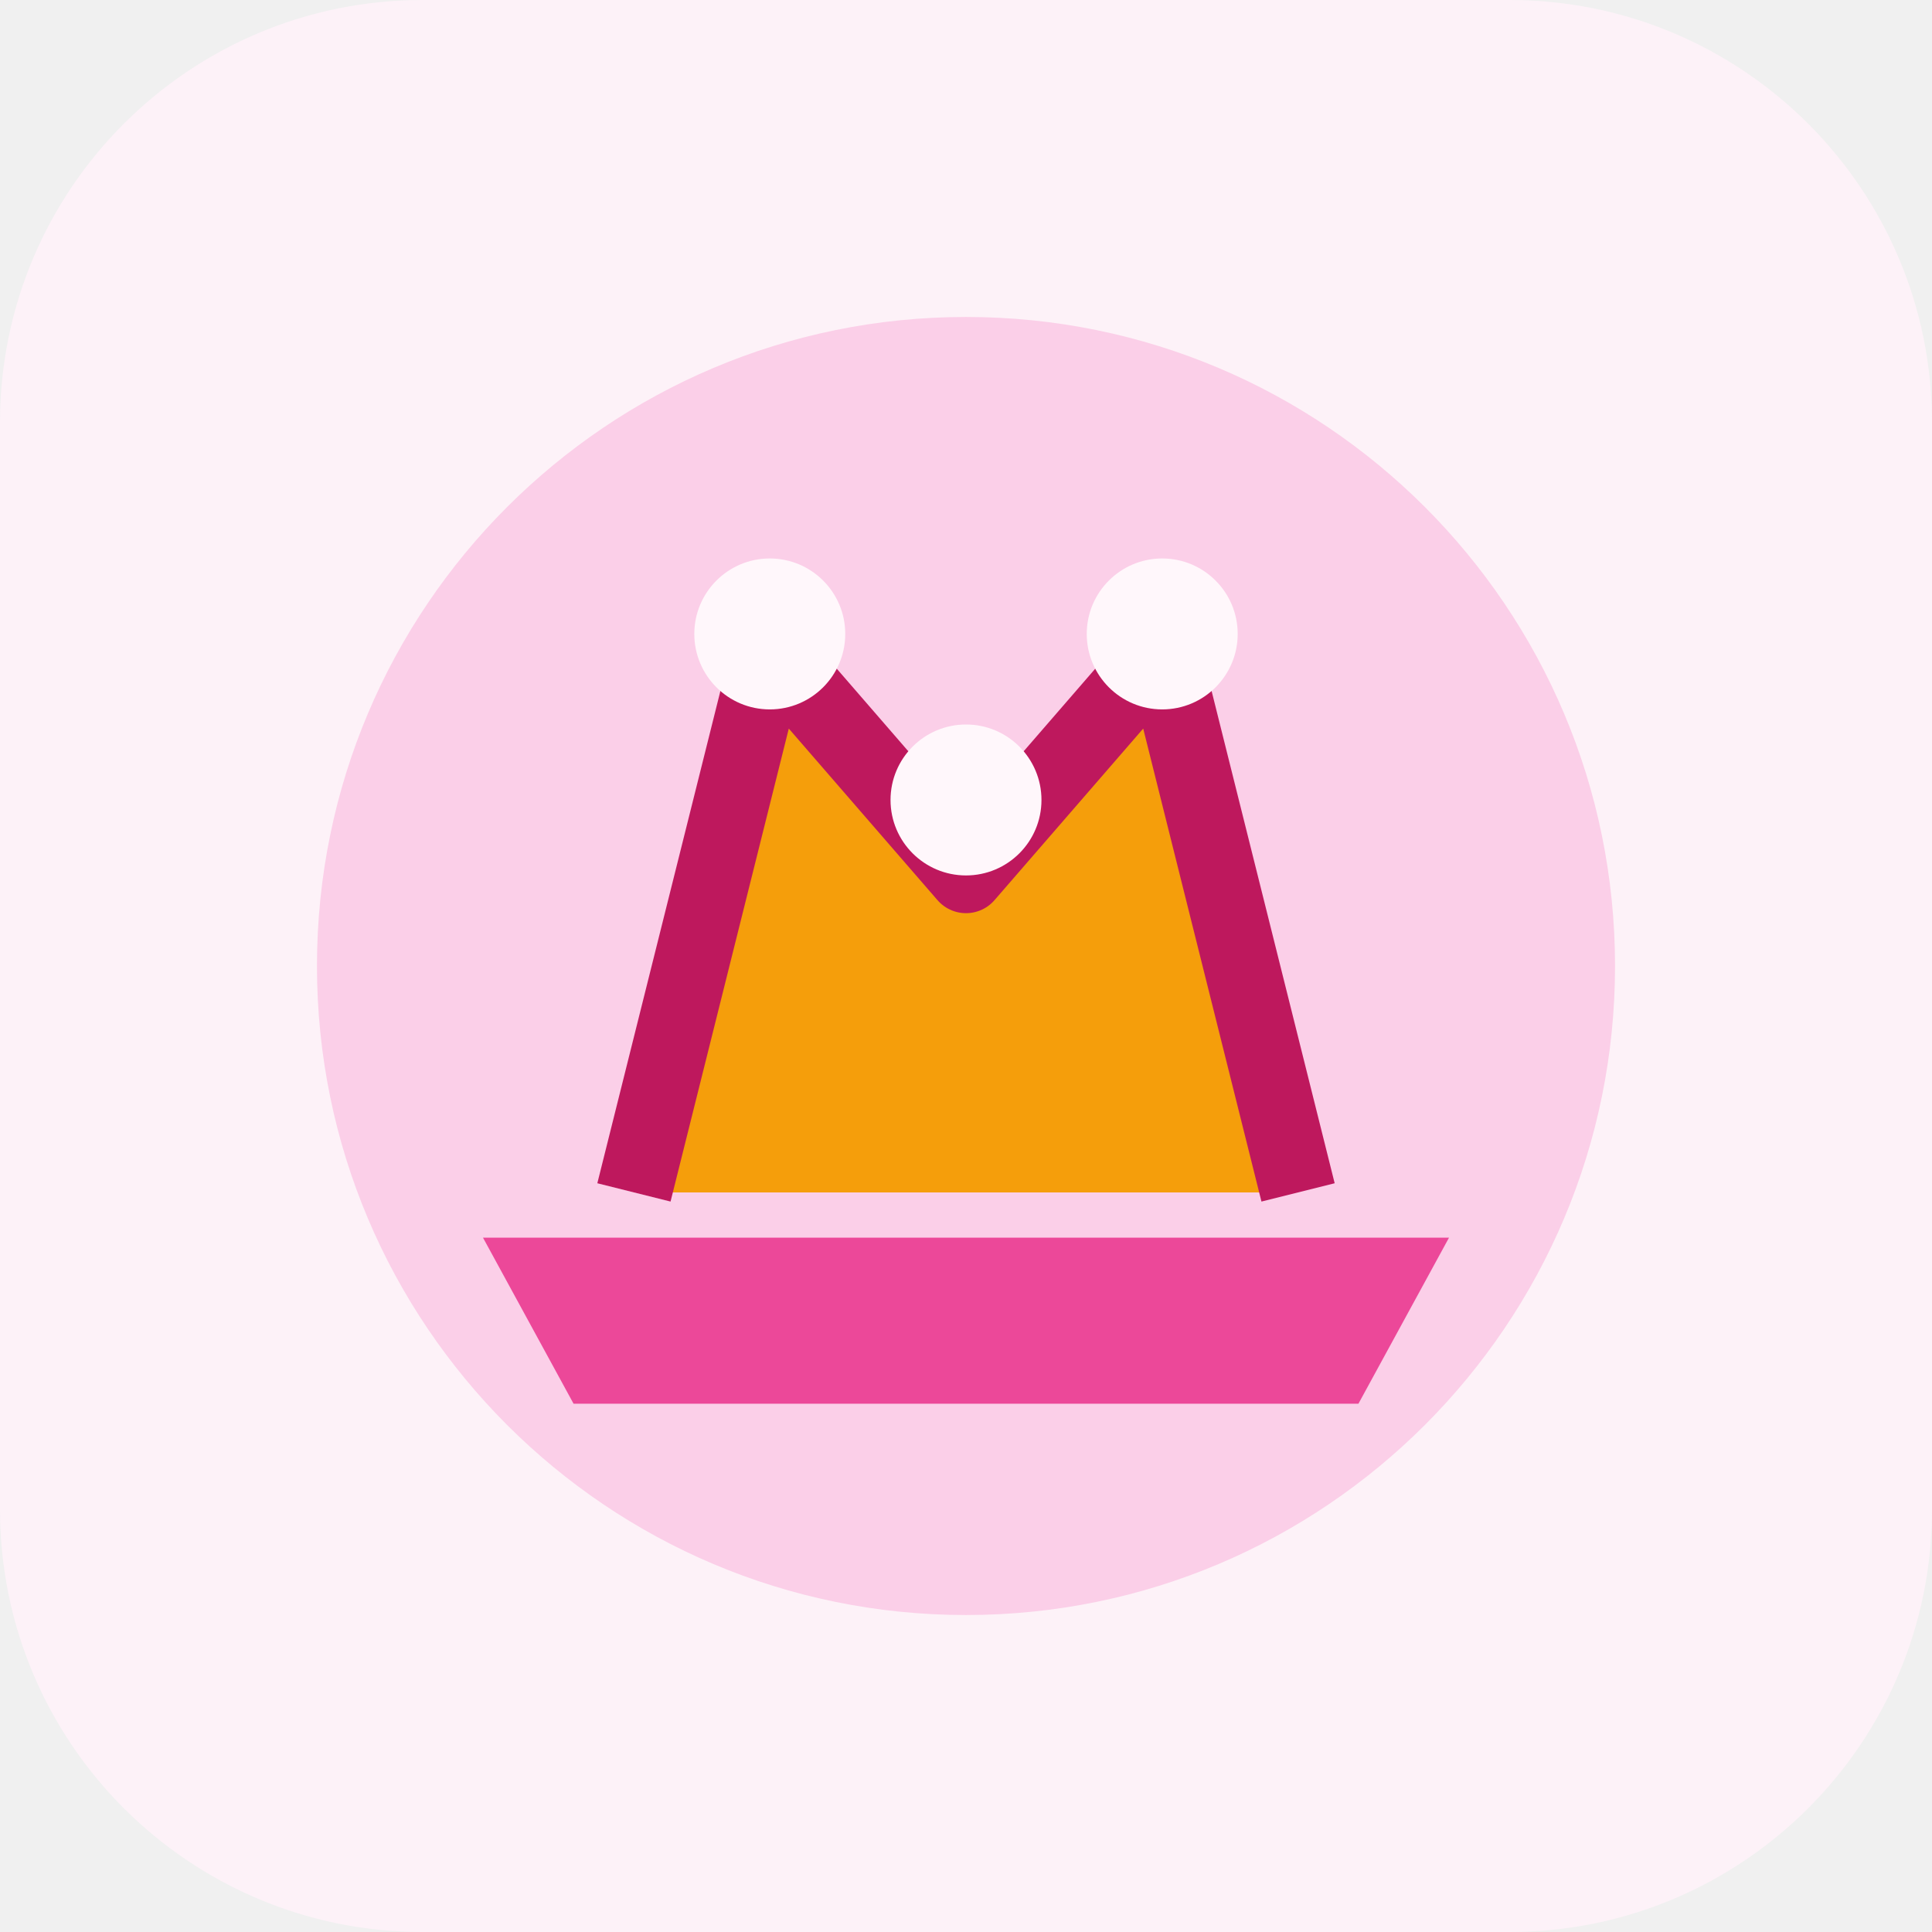
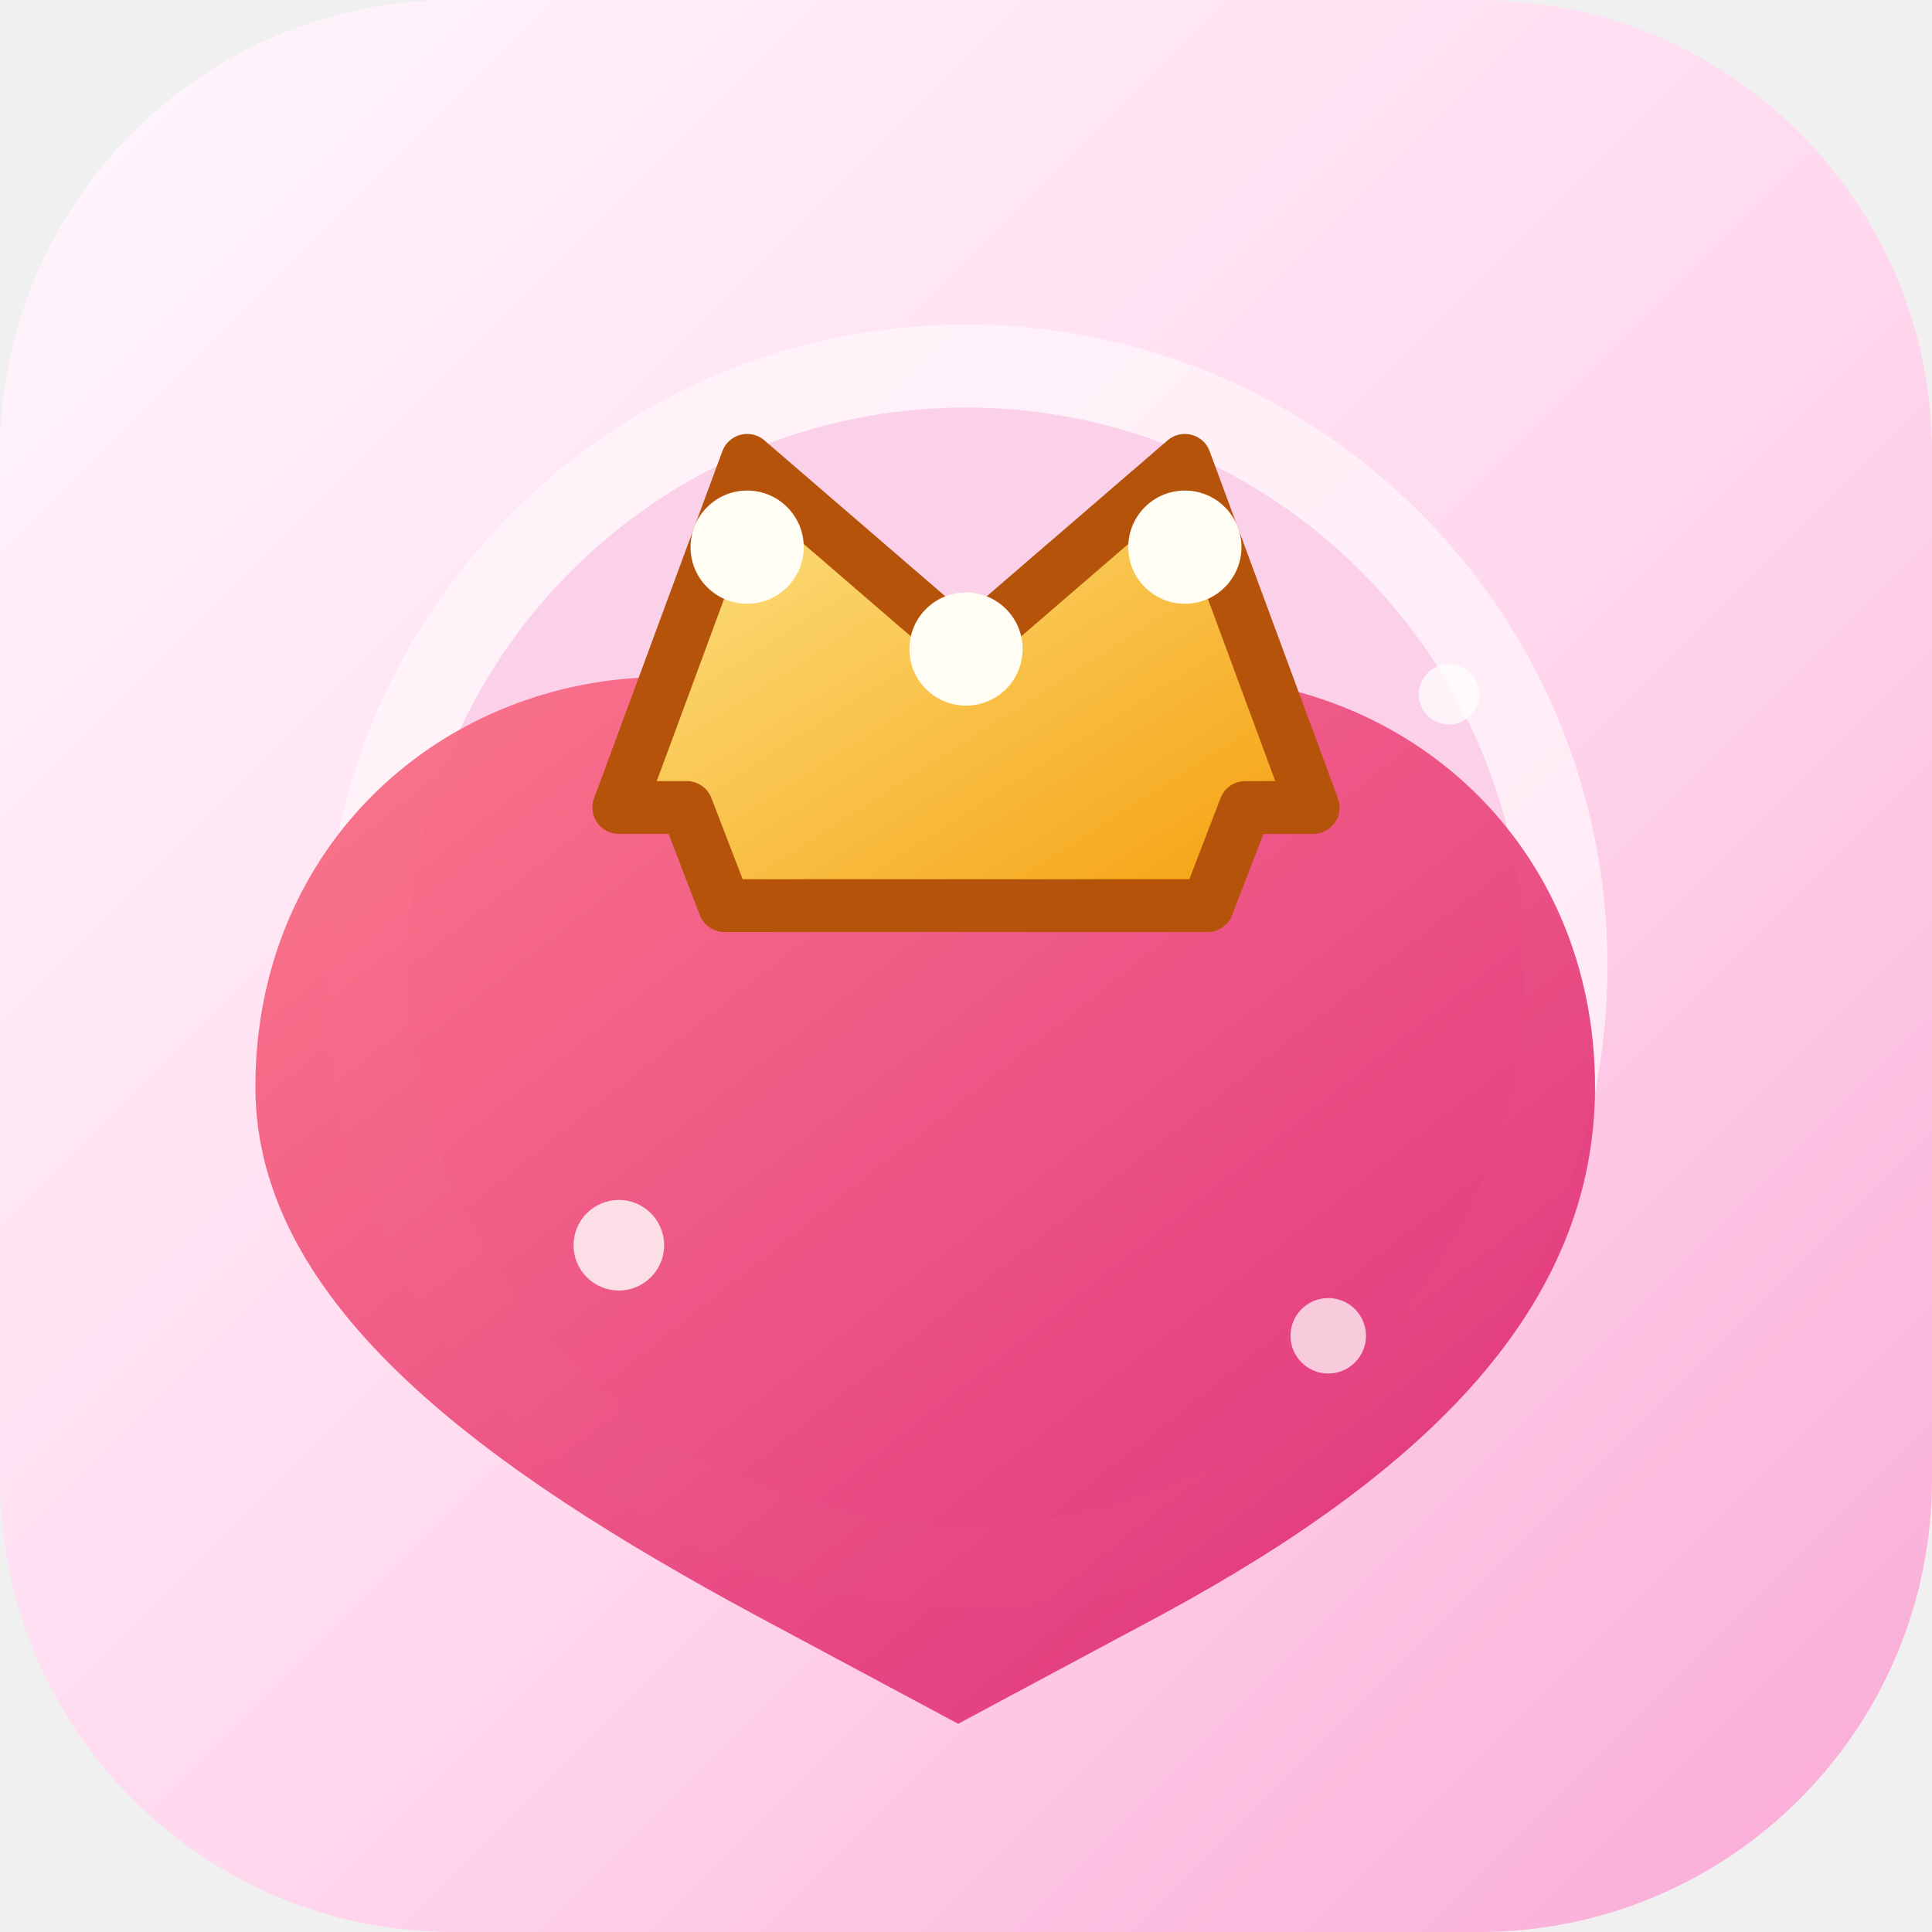
- <svg xmlns="http://www.w3.org/2000/svg" viewBox="0 0 256 256">
-   <rect width="256" height="256" rx="56" fill="#fdf2f8" />
-   <circle cx="128" cy="128" r="86" fill="#fbcfe8" />
-   <path d="M64 164h128l-12 22H76z" fill="#ec4899" />
-   <path d="M84 158l18-72 26 30 26-30 18 72" fill="#f59e0b" stroke="#be185d" stroke-width="10" stroke-linejoin="round" />
-   <circle cx="102" cy="84" r="10" fill="#fff7fb" />
-   <circle cx="128" cy="106" r="10" fill="#fff7fb" />
-   <circle cx="154" cy="84" r="10" fill="#fff7fb" />
+ <svg xmlns="http://www.w3.org/2000/svg" viewBox="0 0 512 512">
+   <defs>
+     <linearGradient id="bg" x1="0" y1="0" x2="1" y2="1">
+       <stop offset="0%" stop-color="#fff8fd" />
+       <stop offset="55%" stop-color="#ffd8ee" />
+       <stop offset="100%" stop-color="#f9a8d4" />
+     </linearGradient>
+     <linearGradient id="heart" x1="0" y1="0" x2="1" y2="1">
+       <stop offset="0%" stop-color="#fb7185" />
+       <stop offset="100%" stop-color="#db2777" />
+     </linearGradient>
+     <linearGradient id="crown" x1="0" y1="0" x2="1" y2="1">
+       <stop offset="0%" stop-color="#fde68a" />
+       <stop offset="100%" stop-color="#f59e0b" />
+     </linearGradient>
+   </defs>
+   <rect width="512" height="512" rx="120" fill="url(#bg)" />
+   <circle cx="256" cy="256" r="170" fill="#fff7fb" opacity="0.72" />
+   <circle cx="256" cy="256" r="148" fill="#fbcfe8" opacity="0.95" />
+   <path d="M144 332c0-66 51-112 112-112 27 0 52 10 71 28 19-18 44-28 71-28 61 0 112 46 112 112 0 60-46 105-118 144l-56 30-56-30c-72-39-136-84-136-144z" transform="translate(-72 -34) scale(0.97)" fill="url(#heart)" opacity="0.94" />
+   <path d="M164 214l34-92 58 50 58-50 34 92-18 0-10 26H192l-10-26z" fill="url(#crown)" stroke="#b45309" stroke-width="14" stroke-linejoin="round" />
+   <circle cx="198" cy="145" r="15" fill="#fffdf4" />
+   <circle cx="256" cy="172" r="15" fill="#fffdf4" />
+   <circle cx="314" cy="145" r="15" fill="#fffdf4" />
+   <circle cx="164" cy="330" r="12" fill="#ffffff" opacity="0.8" />
+   <circle cx="352" cy="354" r="10" fill="#ffffff" opacity="0.72" />
+   <circle cx="384" cy="184" r="8" fill="#ffffff" opacity="0.74" />
</svg>
